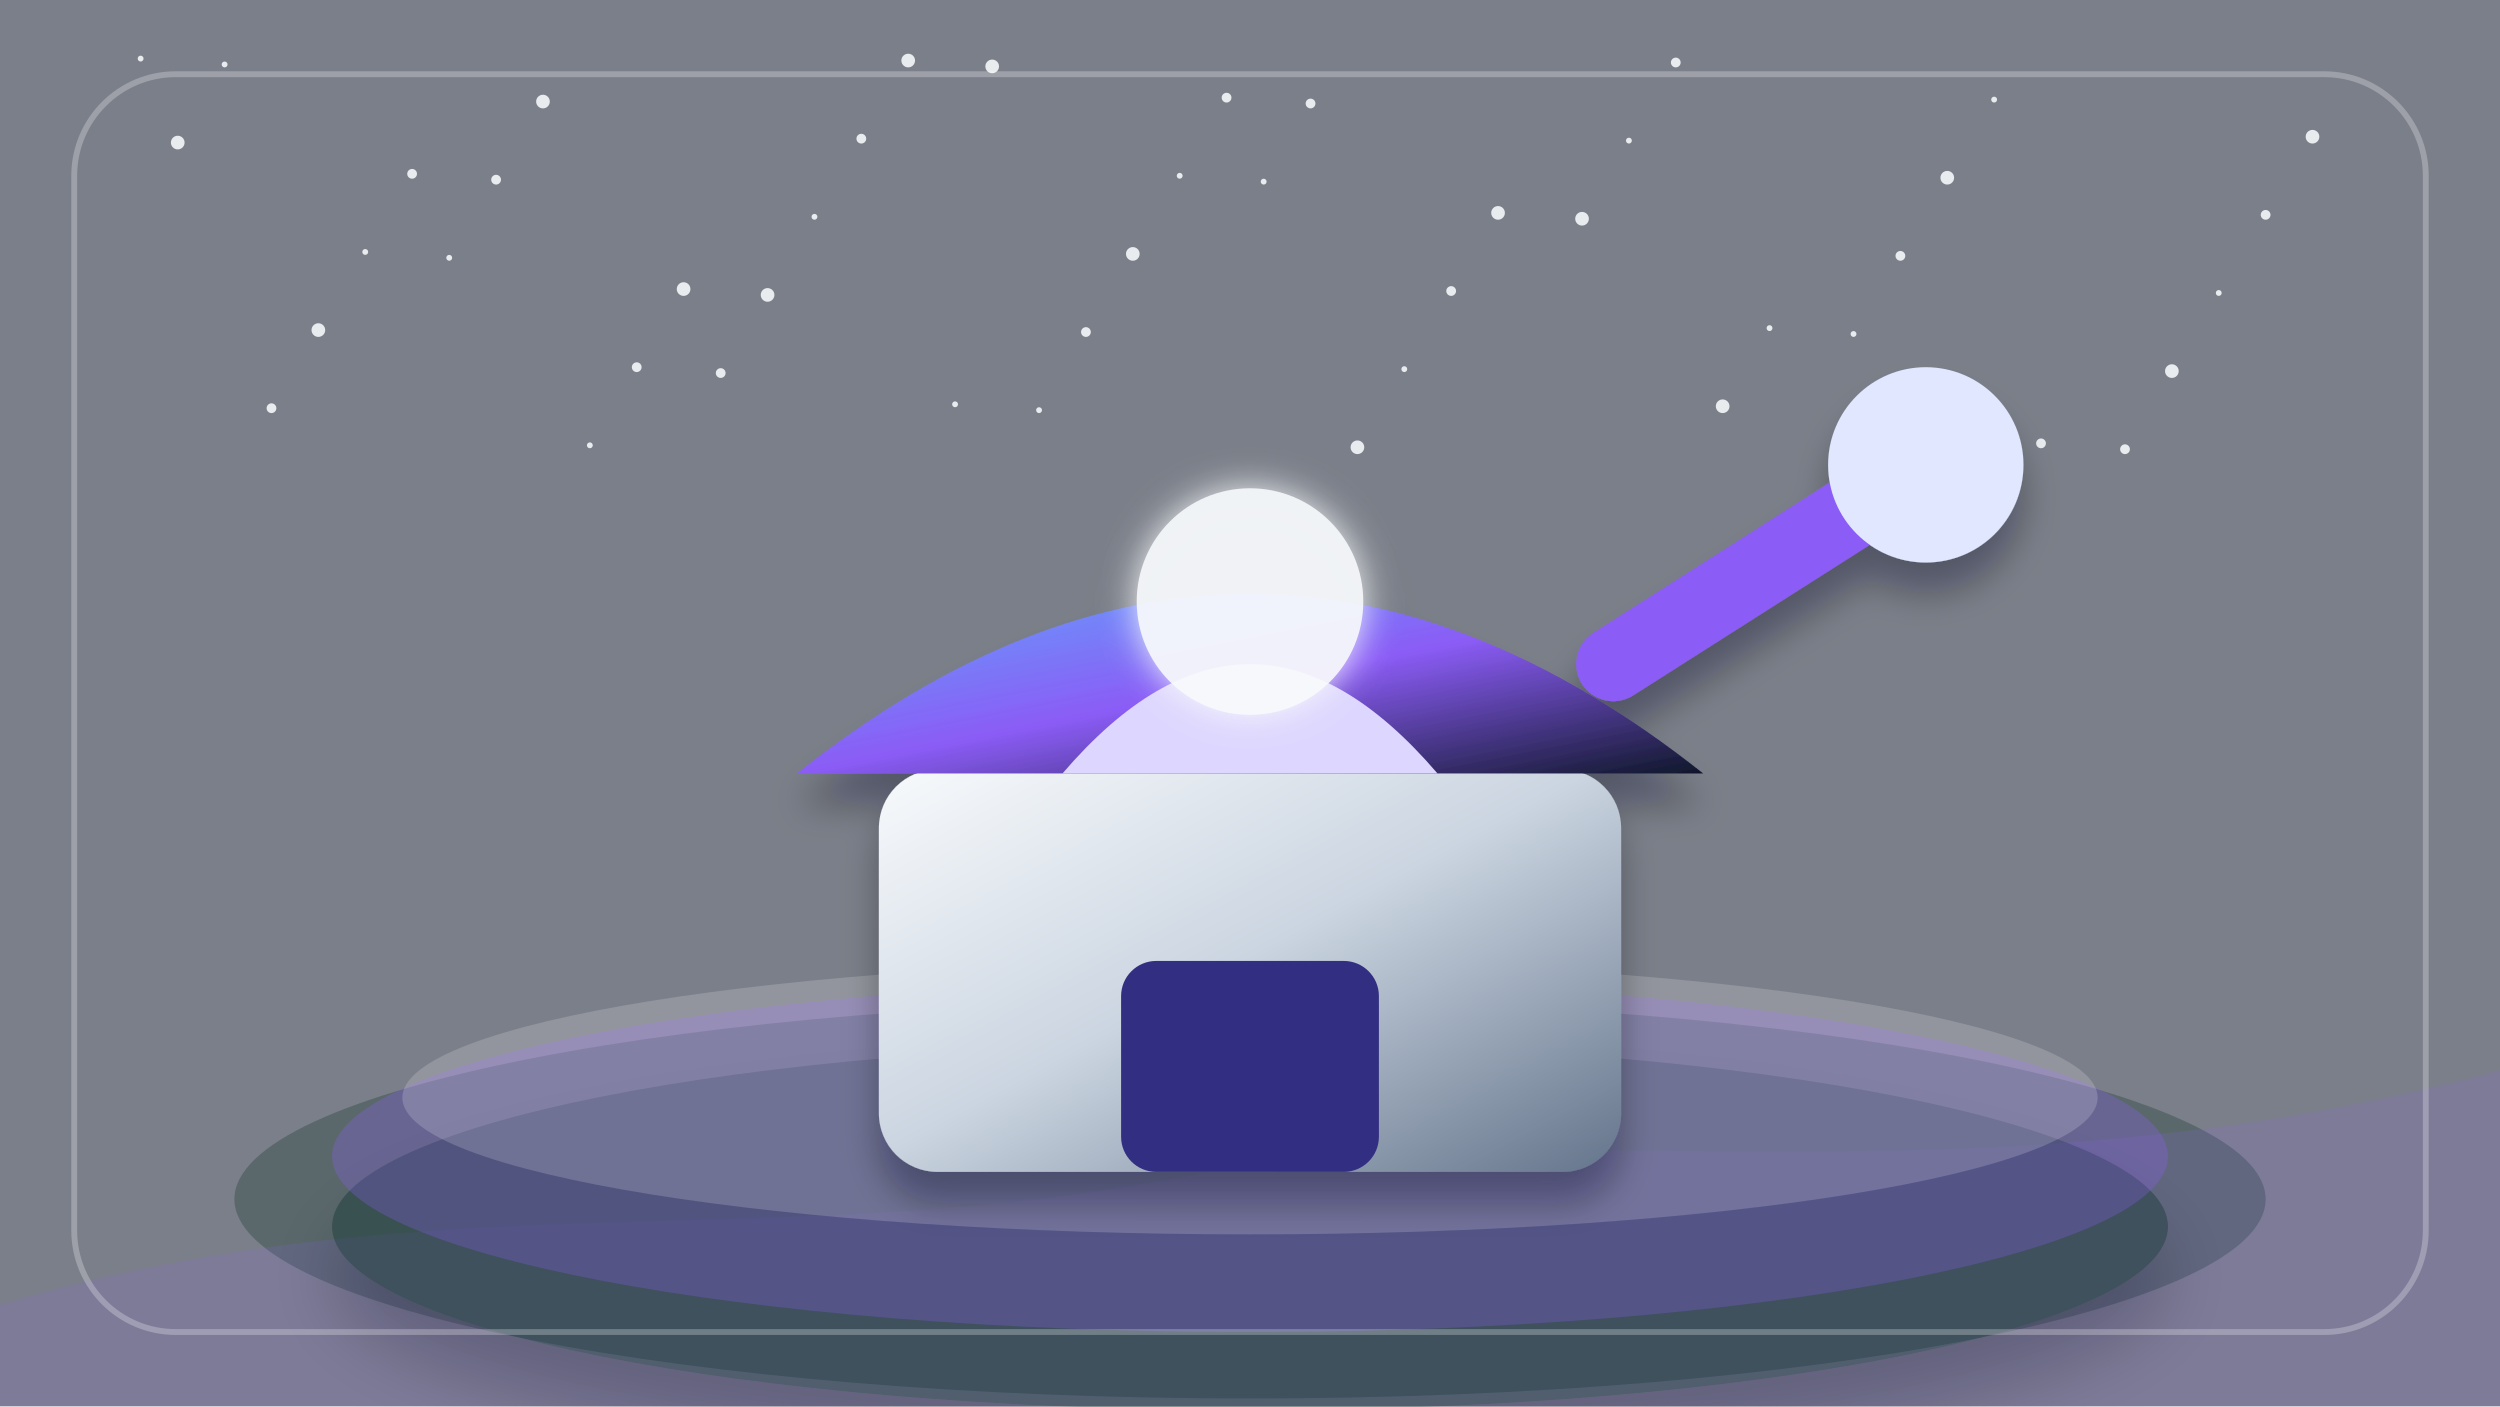
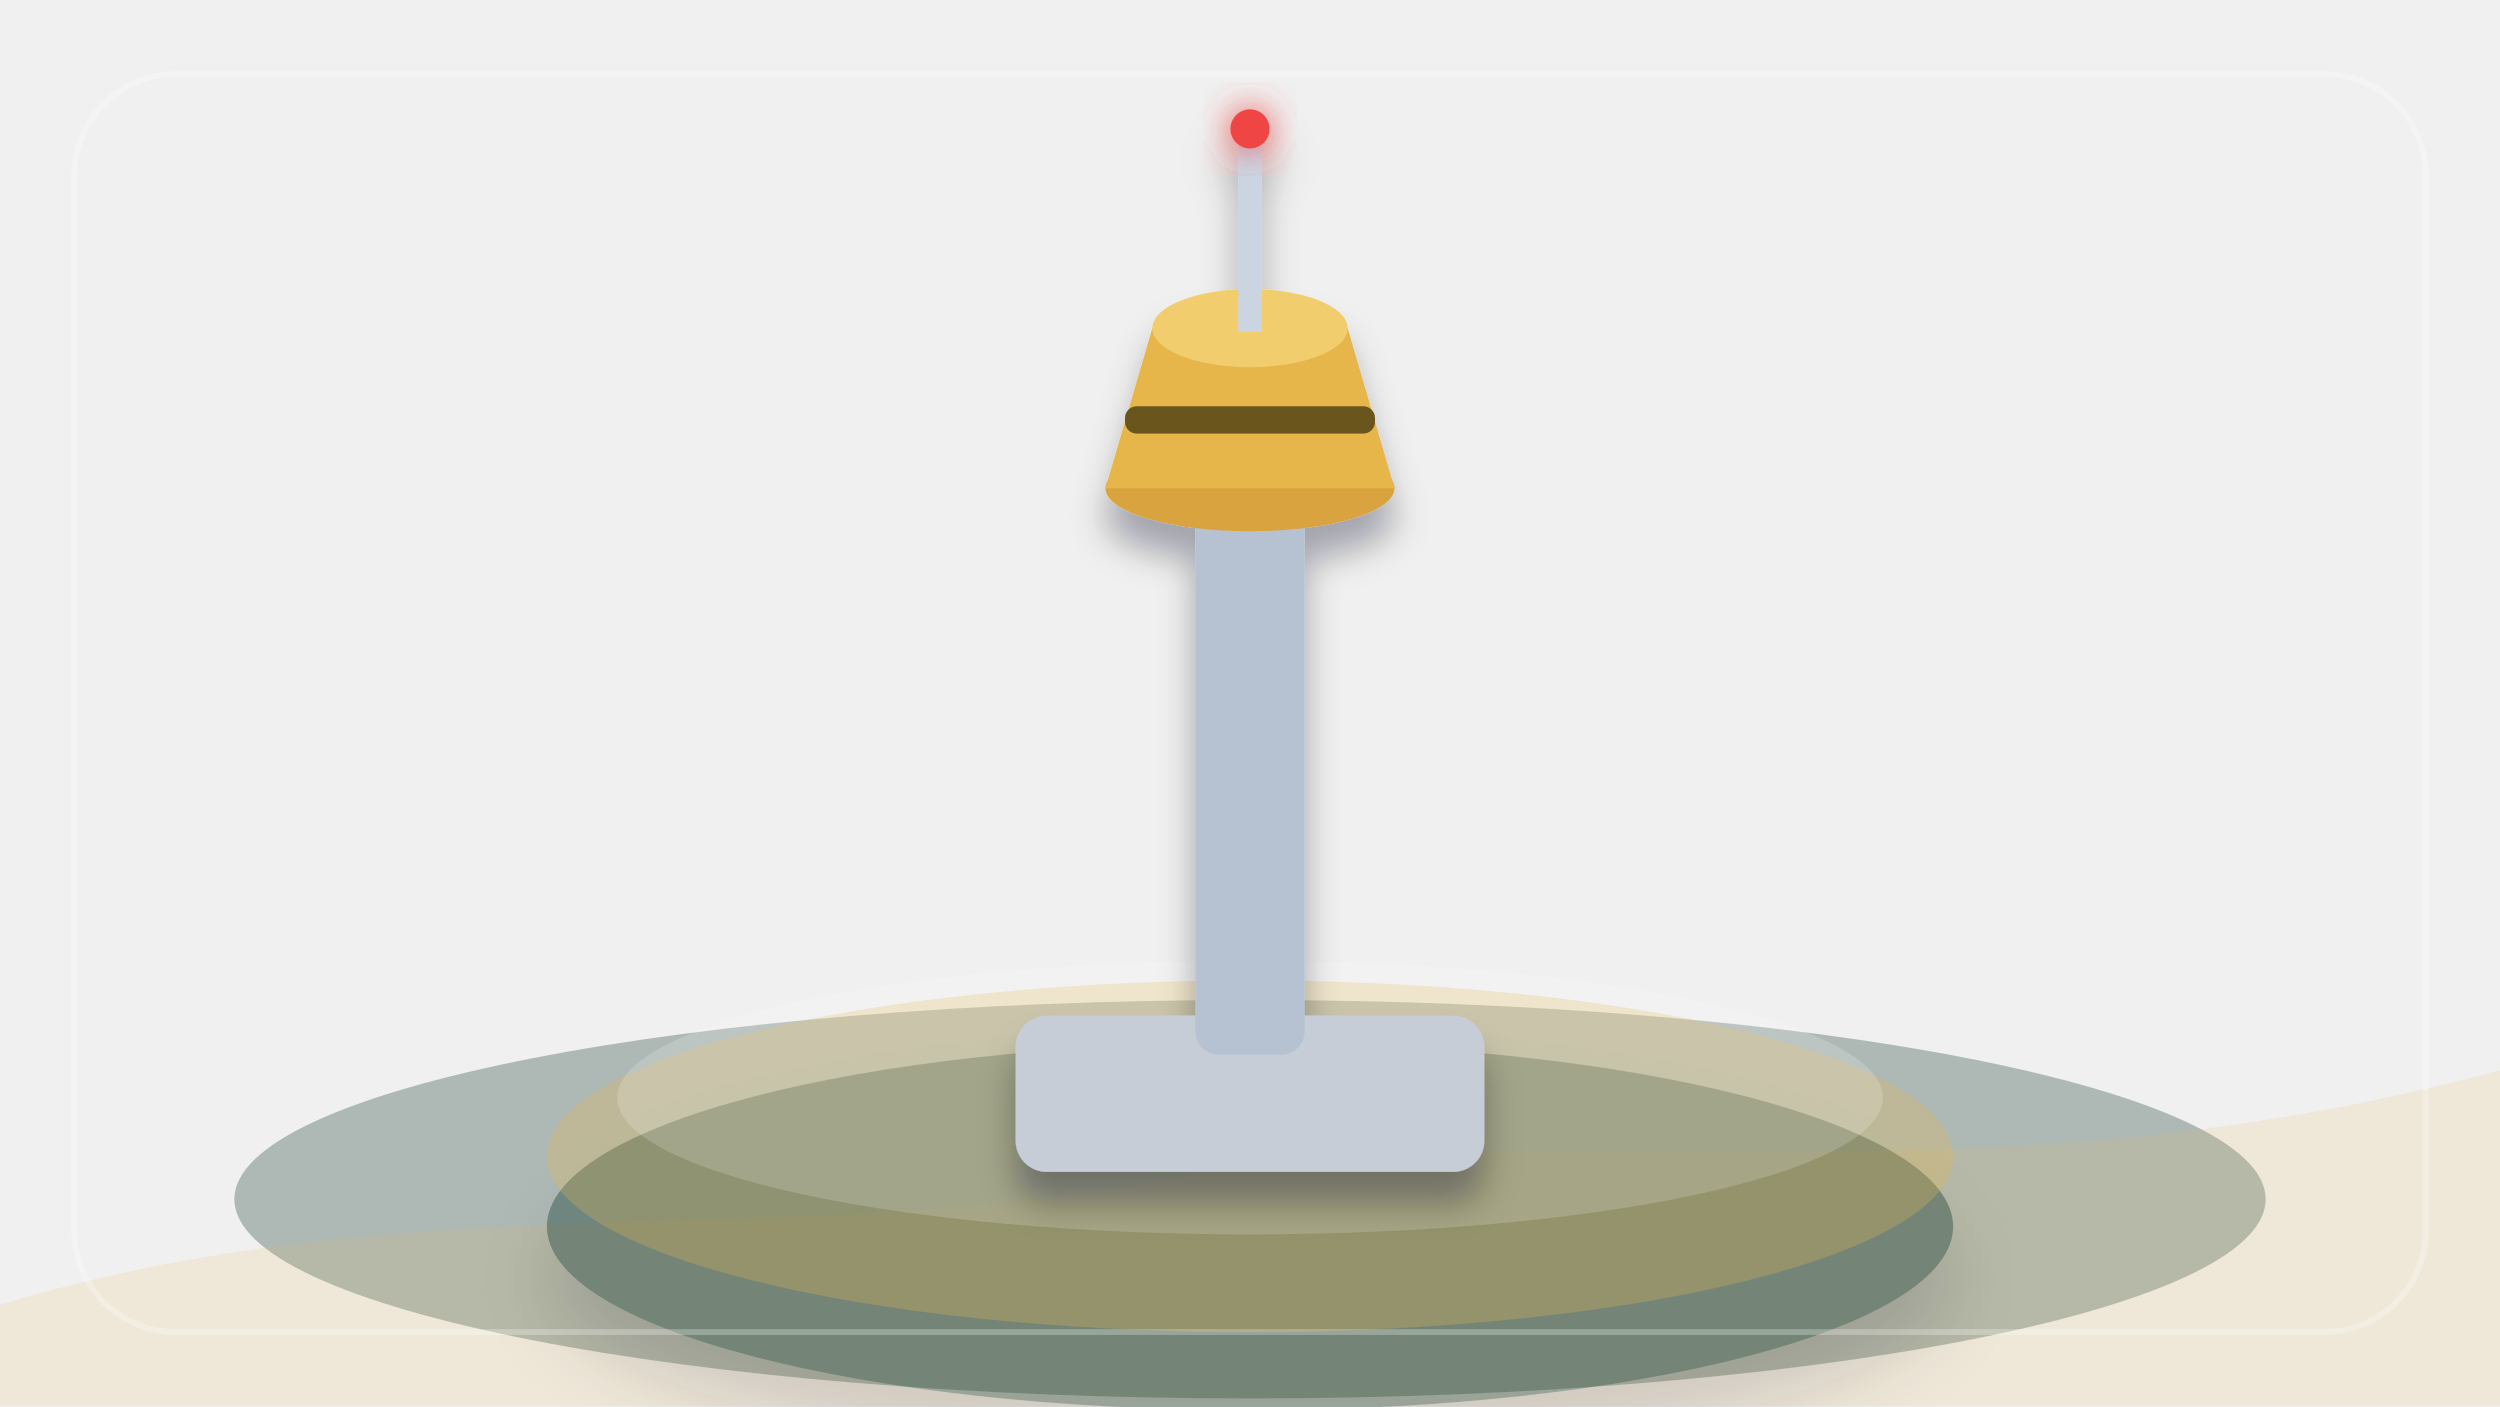
<svg xmlns="http://www.w3.org/2000/svg" viewBox="0 0 1280 720" role="img" aria-label="observatory marketplace render">
  <defs>
    <linearGradient id="front" x1="0" x2="1" y1="0" y2="1">
      <stop offset="0" stop-color="#f8fafc" />
-       <stop offset="0.42" stop-color="#8b5cf6" />
+       <stop offset="0.42" stop-color="#e6b64c" />
      <stop offset="1" stop-color="#111827" />
    </linearGradient>
    <linearGradient id="roof" x1="0" x2="1" y1="0" y2="1">
      <stop offset="0" stop-color="#60a5fa" />
-       <stop offset="0.5" stop-color="#8b5cf6" />
+       <stop offset="0.5" stop-color="#e6b64c" />
      <stop offset="1" stop-color="#0f172a" />
    </linearGradient>
    <linearGradient id="wood" x1="0" x2="1" y1="0" y2="1">
      <stop offset="0" stop-color="#f59e0b" />
      <stop offset="0.5" stop-color="#a16207" />
      <stop offset="1" stop-color="#451a03" />
    </linearGradient>
    <linearGradient id="stone" x1="0" x2="1" y1="0" y2="1">
      <stop offset="0" stop-color="#f8fafc" />
      <stop offset="0.48" stop-color="#cbd5e1" />
      <stop offset="1" stop-color="#64748b" />
    </linearGradient>
    <radialGradient id="water" cx="50%" cy="34%" r="68%">
      <stop offset="0" stop-color="#ecfeff" />
      <stop offset="0.52" stop-color="#38bdf8" />
      <stop offset="1" stop-color="#0369a1" />
    </radialGradient>
    <filter id="shadow" x="-40%" y="-40%" width="180%" height="180%">
-       <feDropShadow dx="0" dy="26" stdDeviation="18" flood-color="#020617" flood-opacity="0.58" />
+       <feDropShadow dx="0" dy="26" stdDeviation="18" flood-color="#020617" flood-opacity="0.36" />
    </filter>
    <filter id="lift" x="-25%" y="-30%" width="150%" height="170%">
      <feDropShadow dx="0" dy="16" stdDeviation="9" flood-color="#020617" flood-opacity="0.32" />
    </filter>
    <filter id="glow" x="-70%" y="-70%" width="240%" height="240%">
      <feGaussianBlur stdDeviation="9" result="blur" />
      <feMerge>
        <feMergeNode in="blur" />
        <feMergeNode in="SourceGraphic" />
      </feMerge>
    </filter>
  </defs>
-   <rect width="1280" height="720" fill="#0f172a" opacity="0.52" />
-   <g fill="#f8fafc" opacity="0.88">
-     <circle cx="72" cy="30" r="1.5" />
-     <circle cx="211" cy="89" r="2.5" />
-     <circle cx="350" cy="148" r="3.5" />
-     <circle cx="489" cy="207" r="1.5" />
-     <circle cx="628" cy="50" r="2.5" />
-     <circle cx="767" cy="109" r="3.5" />
-     <circle cx="906" cy="168" r="1.5" />
-     <circle cx="1045" cy="227" r="2.5" />
-     <circle cx="1184" cy="70" r="3.5" />
-     <circle cx="187" cy="129" r="1.5" />
-     <circle cx="326" cy="188" r="2.5" />
-     <circle cx="465" cy="31" r="3.5" />
-     <circle cx="604" cy="90" r="1.5" />
-     <circle cx="743" cy="149" r="2.5" />
-     <circle cx="882" cy="208" r="3.5" />
-     <circle cx="1021" cy="51" r="1.5" />
-     <circle cx="1160" cy="110" r="2.5" />
-     <circle cx="163" cy="169" r="3.5" />
-     <circle cx="302" cy="228" r="1.5" />
-     <circle cx="441" cy="71" r="2.5" />
-     <circle cx="580" cy="130" r="3.5" />
-     <circle cx="719" cy="189" r="1.5" />
-     <circle cx="858" cy="32" r="2.5" />
-     <circle cx="997" cy="91" r="3.5" />
-     <circle cx="1136" cy="150" r="1.5" />
-     <circle cx="139" cy="209" r="2.5" />
-     <circle cx="278" cy="52" r="3.5" />
-     <circle cx="417" cy="111" r="1.5" />
-     <circle cx="556" cy="170" r="2.5" />
-     <circle cx="695" cy="229" r="3.5" />
-     <circle cx="834" cy="72" r="1.5" />
-     <circle cx="973" cy="131" r="2.5" />
-     <circle cx="1112" cy="190" r="3.5" />
-     <circle cx="115" cy="33" r="1.5" />
-     <circle cx="254" cy="92" r="2.5" />
-     <circle cx="393" cy="151" r="3.5" />
-     <circle cx="532" cy="210" r="1.5" />
-     <circle cx="671" cy="53" r="2.5" />
-     <circle cx="810" cy="112" r="3.5" />
-     <circle cx="949" cy="171" r="1.5" />
-     <circle cx="1088" cy="230" r="2.5" />
-     <circle cx="91" cy="73" r="3.5" />
-     <circle cx="230" cy="132" r="1.5" />
-     <circle cx="369" cy="191" r="2.5" />
-     <circle cx="508" cy="34" r="3.5" />
-     <circle cx="647" cy="93" r="1.5" />
-   </g>
+   <rect width="1280" height="720" fill="#ffffff" opacity="0.02" />
  <ellipse cx="640" cy="614" rx="520" ry="102" fill="#022c22" opacity="0.28" />
-   <path d="M0 668 C214 604 392 642 598 604 C808 566 1004 622 1280 548 L1280 720 L0 720 Z" fill="#8b5cf6" opacity="0.14" />
-   <ellipse cx="640" cy="628" rx="470" ry="94" fill="#022c22" opacity="0.36" filter="url(#shadow)" />
-   <ellipse cx="640" cy="592" rx="470" ry="90" fill="#8b5cf6" opacity="0.28" />
-   <ellipse cx="640" cy="562" rx="434" ry="70" fill="#f8fafc" opacity="0.18" />
+   <path d="M0 668 C214 604 392 642 598 604 C808 566 1004 622 1280 548 L1280 720 L0 720 Z" fill="#e6b64c" opacity="0.14" />
+   <ellipse cx="640" cy="628" rx="360" ry="94" fill="#022c22" opacity="0.36" filter="url(#shadow)" />
+   <ellipse cx="640" cy="592" rx="360" ry="90" fill="#e6b64c" opacity="0.28" />
+   <ellipse cx="640" cy="562" rx="324" ry="70" fill="#f8fafc" opacity="0.18" />
  <g filter="url(#lift)">
-     <rect x="450" y="394" width="380" height="206" rx="30" fill="url(#stone)" />
-     <path d="M408 396 Q640 212 872 396 Z" fill="url(#roof)" />
-     <path d="M544 396 Q640 284 736 396" fill="#ddd6fe" />
-     <circle cx="640" cy="308" r="58" fill="#f8fafc" opacity="0.94" filter="url(#glow)" />
-     <path d="M826 340 L958 256" stroke="#8b5cf6" stroke-width="38" stroke-linecap="round" />
-     <circle cx="986" cy="238" r="50" fill="#e0e7ff" />
-     <rect x="574" y="492" width="132" height="108" rx="18" fill="#312e81" />
+     <rect x="520" y="520" width="240" height="80" rx="16" fill="#c7cdd6" />
+     <rect x="612" y="250" width="56" height="290" rx="12" fill="#b6c2d2" />
+     <ellipse cx="640" cy="250" rx="74" ry="22" fill="#d9a441" />
+     <path d="M566 250 L714 250 L690 168 L590 168 Z" fill="#e6b64c" />
+     <ellipse cx="640" cy="168" rx="50" ry="20" fill="#f2cd6e" />
+     <rect x="576" y="208" width="128" height="14" rx="6" fill="#6b551f" />
+     <rect x="634" y="70" width="12" height="100" fill="#cbd5e1" />
+     <circle cx="640" cy="66" r="10" fill="#ef4444" filter="url(#glow)" />
  </g>
  <rect x="38" y="38" width="1204" height="644" rx="52" fill="none" stroke="#ffffff" stroke-opacity="0.26" stroke-width="3" />
</svg>
